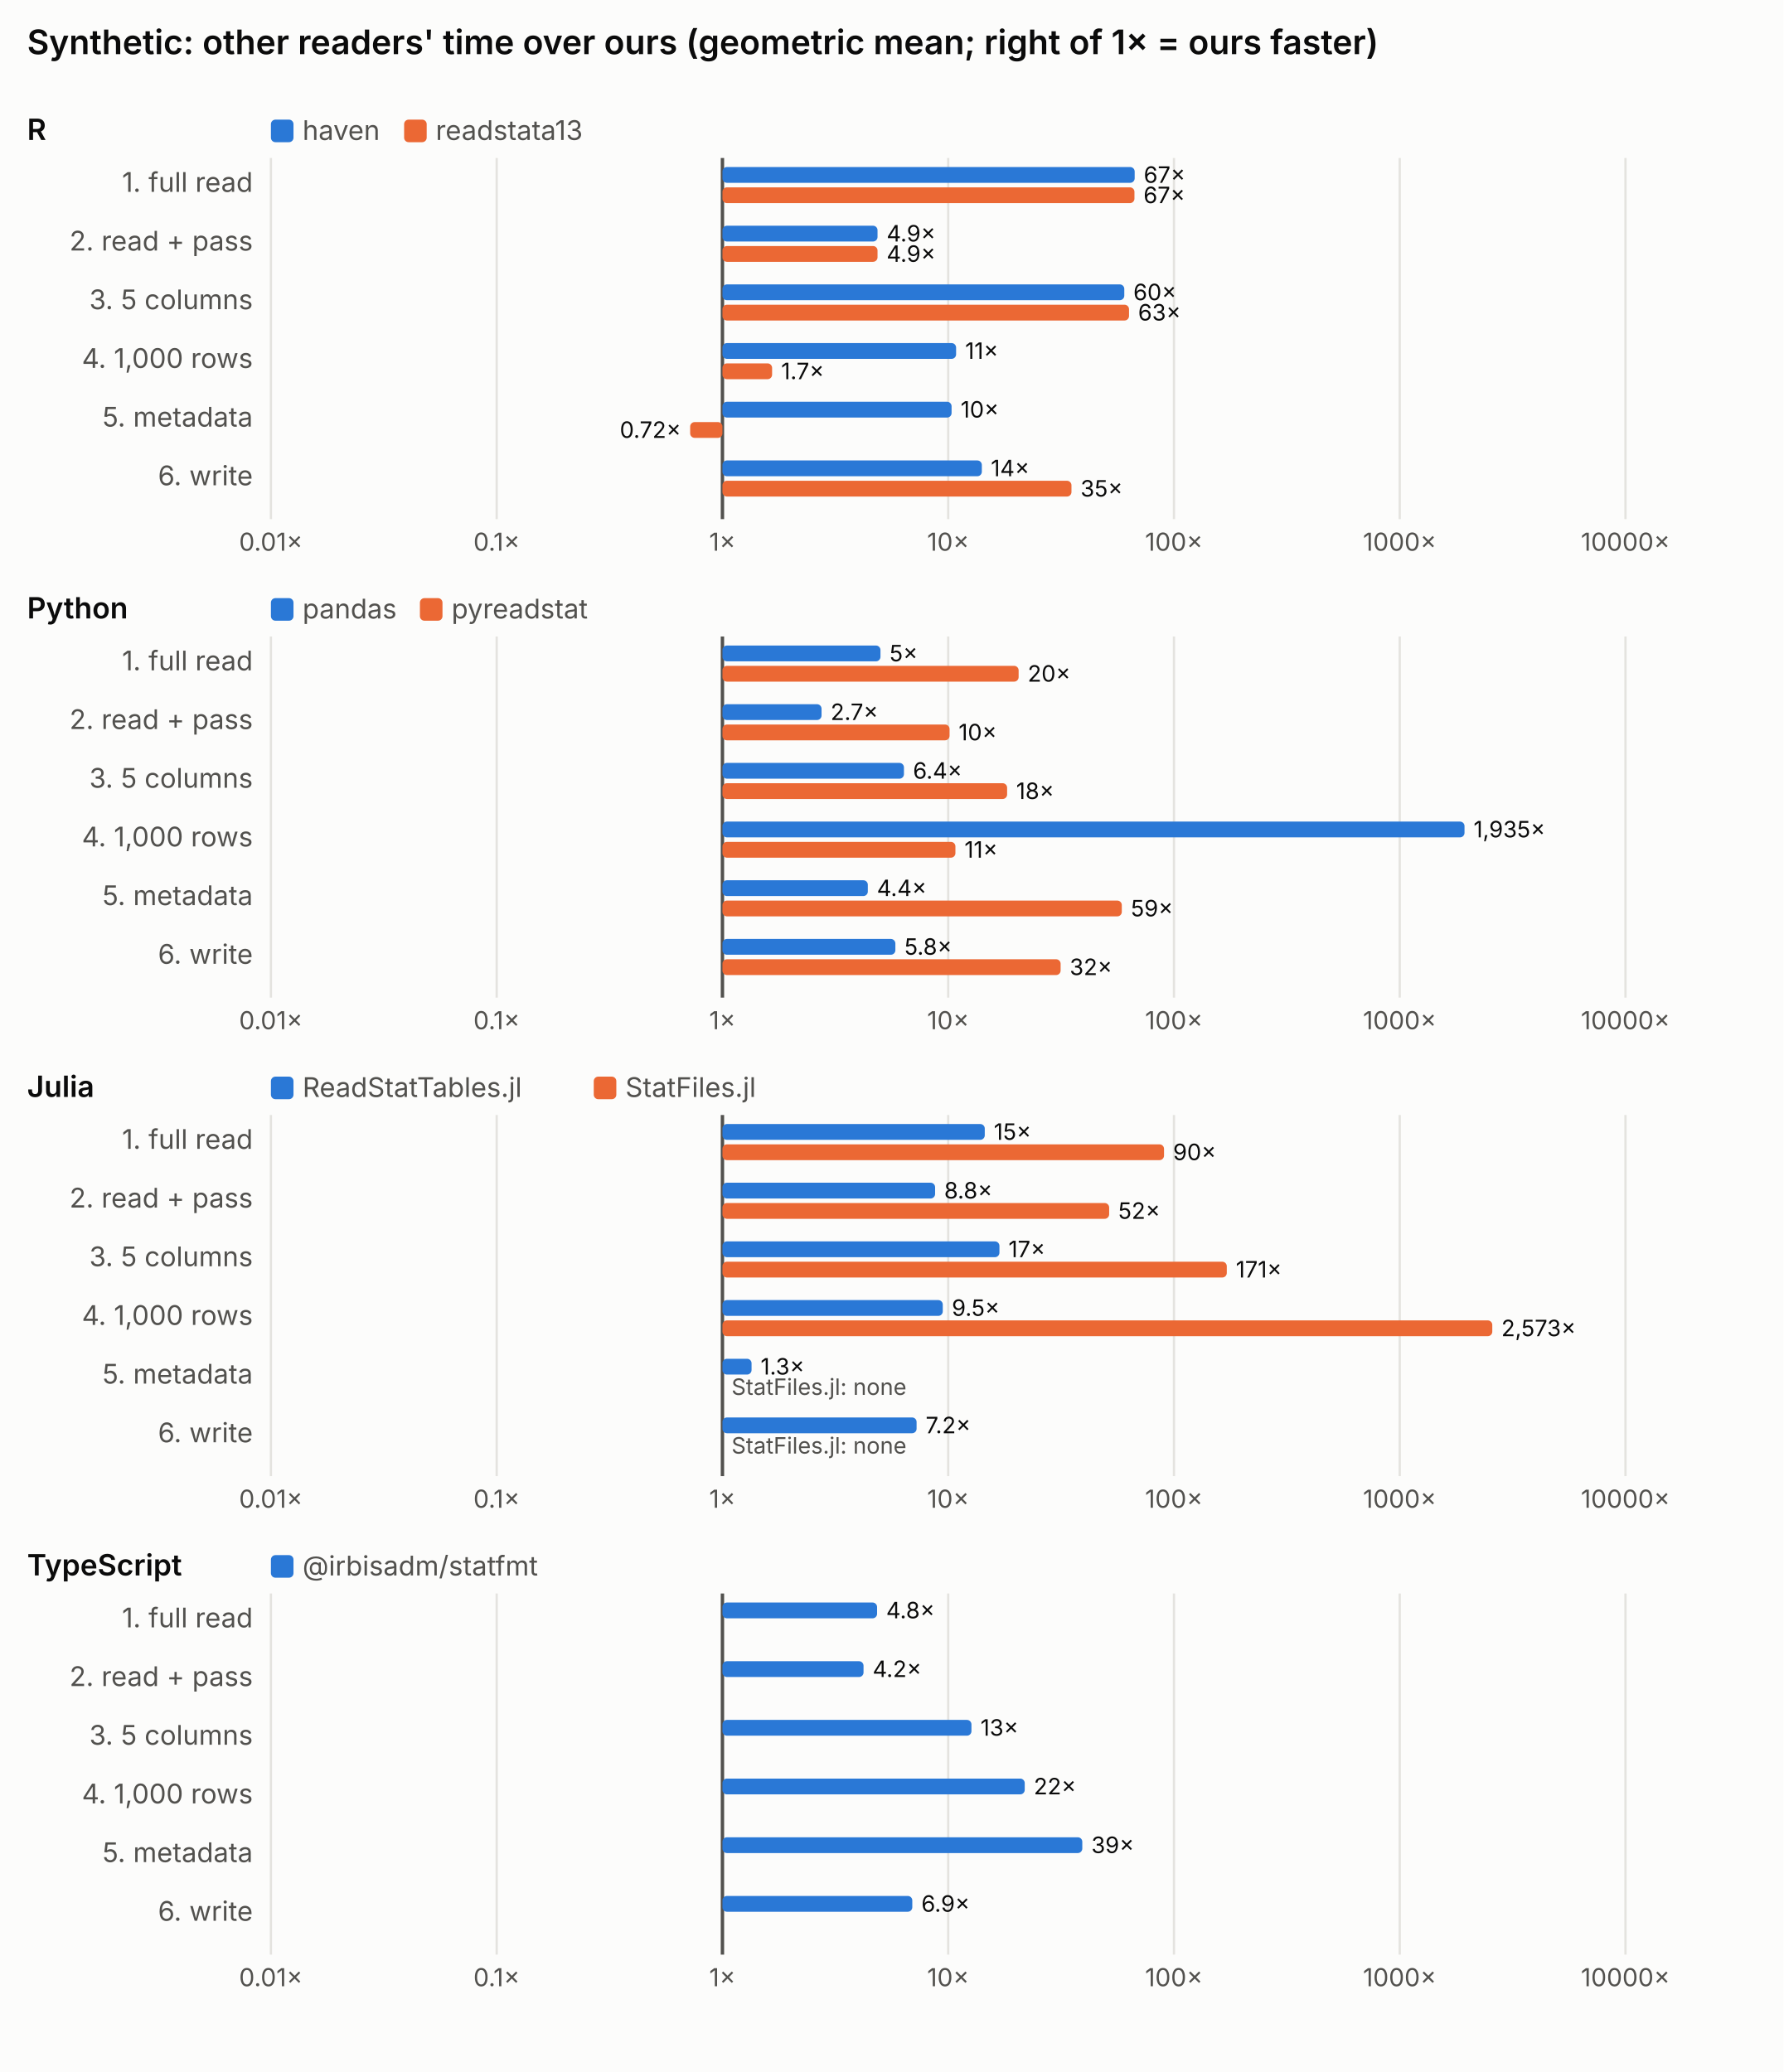
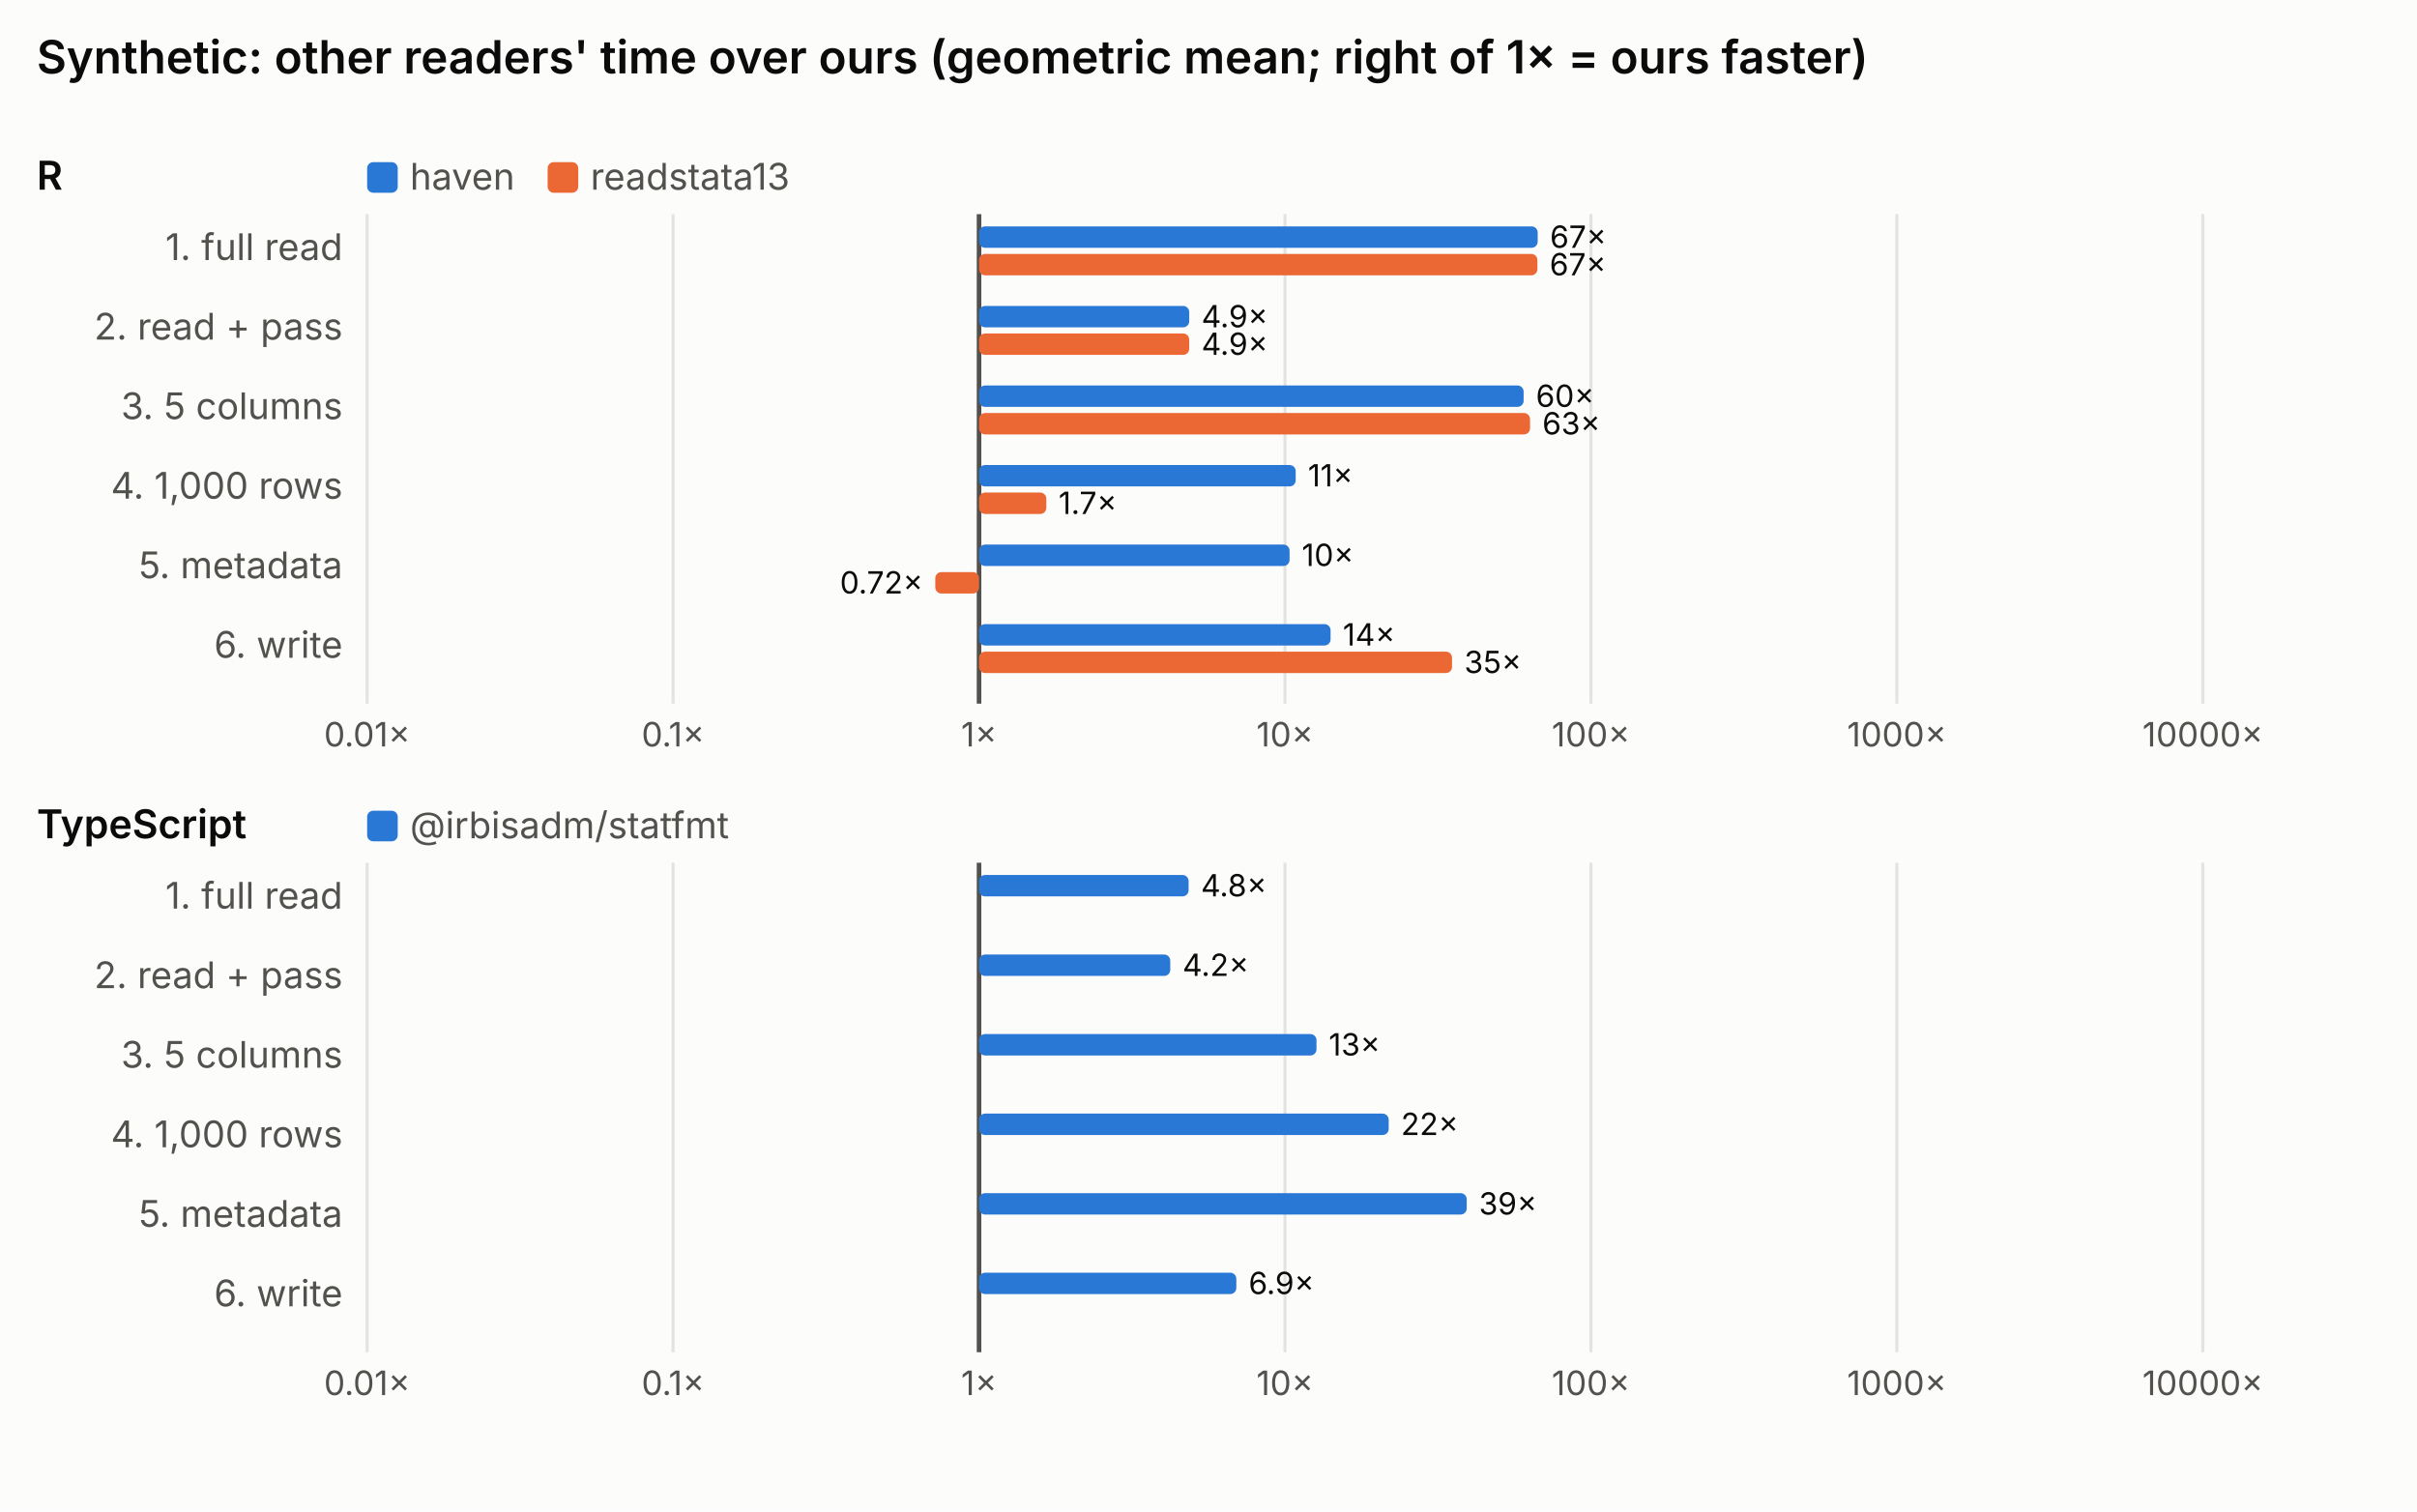
- <svg xmlns="http://www.w3.org/2000/svg" width="790" height="918" viewBox="0 0 790 918" role="img" aria-label="Synthetic: time of each reader over ours">
+ <svg xmlns="http://www.w3.org/2000/svg" width="790" height="494" viewBox="0 0 790 494" role="img" aria-label="Synthetic: time of each reader over ours">
  <style>
svg { font-family: -apple-system, system-ui, sans-serif; }
.bg { fill: #fcfcfb; } .t { fill: #0b0b0b; } .t2 { fill: #52514e; }
.grid { stroke: #e4e3df; stroke-width: 1; } .one { stroke: #52514e; stroke-width: 1.5; }
.s0 { fill: #2a78d6; } .s1 { fill: #eb6834; }
@media (prefers-color-scheme: dark) {
  .bg { fill: #1a1a19; } .t { fill: #f0efec; } .t2 { fill: #c3c2b7; }
  .grid { stroke: #3a3a37; } .one { stroke: #c3c2b7; }
  .s0 { fill: #3987e5; } .s1 { fill: #d95926; }
}
</style>
-   <rect class="bg" width="790" height="918" />
+   <rect class="bg" width="790" height="494" />
  <text class="t" x="12" y="24" font-size="15" font-weight="600">Synthetic: other readers' time over ours (geometric mean; right of 1× = ours faster)</text>
  <text class="t" x="12" y="62" font-size="13" font-weight="600">R</text>
  <rect class="s0" x="120" y="53" width="10" height="10" rx="2" />
  <text class="t2" x="134" y="62" font-size="12">haven</text>
  <rect class="s1" x="179" y="53" width="10" height="10" rx="2" />
  <text class="t2" x="193" y="62" font-size="12">readstata13</text>
  <line class="grid" x1="120.0" x2="120.0" y1="70" y2="230" />
  <text class="t2" x="120.0" y="244" font-size="11" text-anchor="middle">0.01×</text>
  <line class="grid" x1="220.0" x2="220.0" y1="70" y2="230" />
  <text class="t2" x="220.0" y="244" font-size="11" text-anchor="middle">0.1×</text>
  <line class="one" x1="320.0" x2="320.0" y1="70" y2="230" />
  <text class="t2" x="320.0" y="244" font-size="11" text-anchor="middle">1×</text>
  <line class="grid" x1="420.0" x2="420.0" y1="70" y2="230" />
  <text class="t2" x="420.0" y="244" font-size="11" text-anchor="middle">10×</text>
  <line class="grid" x1="520.0" x2="520.0" y1="70" y2="230" />
  <text class="t2" x="520.0" y="244" font-size="11" text-anchor="middle">100×</text>
  <line class="grid" x1="620.0" x2="620.0" y1="70" y2="230" />
  <text class="t2" x="620.0" y="244" font-size="11" text-anchor="middle">1000×</text>
  <line class="grid" x1="720.0" x2="720.0" y1="70" y2="230" />
  <text class="t2" x="720.0" y="244" font-size="11" text-anchor="middle">10000×</text>
  <text class="t2" x="112" y="85" font-size="12" text-anchor="end">1. full read</text>
  <rect class="s0" x="320.0" y="74" width="182.6" height="7" rx="2" />
  <text class="t" x="506.6" y="81" font-size="10" text-anchor="start">67×</text>
  <rect class="s1" x="320.0" y="83" width="182.5" height="7" rx="2" />
  <text class="t" x="506.5" y="90" font-size="10" text-anchor="start">67×</text>
  <text class="t2" x="112" y="111" font-size="12" text-anchor="end">2. read + pass</text>
  <rect class="s0" x="320.0" y="100" width="68.7" height="7" rx="2" />
  <text class="t" x="392.7" y="107" font-size="10" text-anchor="start">4.9×</text>
  <rect class="s1" x="320.0" y="109" width="68.7" height="7" rx="2" />
  <text class="t" x="392.7" y="116" font-size="10" text-anchor="start">4.9×</text>
  <text class="t2" x="112" y="137" font-size="12" text-anchor="end">3. 5 columns</text>
  <rect class="s0" x="320.0" y="126" width="178.0" height="7" rx="2" />
  <text class="t" x="502.0" y="133" font-size="10" text-anchor="start">60×</text>
  <rect class="s1" x="320.0" y="135" width="180.1" height="7" rx="2" />
  <text class="t" x="504.1" y="142" font-size="10" text-anchor="start">63×</text>
  <text class="t2" x="112" y="163" font-size="12" text-anchor="end">4. 1,000 rows</text>
  <rect class="s0" x="320.0" y="152" width="103.5" height="7" rx="2" />
  <text class="t" x="427.5" y="159" font-size="10" text-anchor="start">11×</text>
  <rect class="s1" x="320.0" y="161" width="22.0" height="7" rx="2" />
  <text class="t" x="346.0" y="168" font-size="10" text-anchor="start">1.7×</text>
  <text class="t2" x="112" y="189" font-size="12" text-anchor="end">5. metadata</text>
  <rect class="s0" x="320.0" y="178" width="101.5" height="7" rx="2" />
  <text class="t" x="425.5" y="185" font-size="10" text-anchor="start">10×</text>
  <rect class="s1" x="305.7" y="187" width="14.3" height="7" rx="2" />
  <text class="t" x="301.7" y="194" font-size="10" text-anchor="end">0.72×</text>
  <text class="t2" x="112" y="215" font-size="12" text-anchor="end">6. write</text>
  <rect class="s0" x="320.0" y="204" width="114.9" height="7" rx="2" />
  <text class="t" x="438.9" y="211" font-size="10" text-anchor="start">14×</text>
  <rect class="s1" x="320.0" y="213" width="154.6" height="7" rx="2" />
  <text class="t" x="478.6" y="220" font-size="10" text-anchor="start">35×</text>
-   <text class="t" x="12" y="274" font-size="13" font-weight="600">Python</text>
+   <text class="t" x="12" y="274" font-size="13" font-weight="600">TypeScript</text>
  <rect class="s0" x="120" y="265" width="10" height="10" rx="2" />
-   <text class="t2" x="134" y="274" font-size="12">pandas</text>
-   <rect class="s1" x="186" y="265" width="10" height="10" rx="2" />
-   <text class="t2" x="200" y="274" font-size="12">pyreadstat</text>
+   <text class="t2" x="134" y="274" font-size="12">@irbisadm/statfmt</text>
  <line class="grid" x1="120.0" x2="120.0" y1="282" y2="442" />
  <text class="t2" x="120.0" y="456" font-size="11" text-anchor="middle">0.01×</text>
  <line class="grid" x1="220.0" x2="220.0" y1="282" y2="442" />
  <text class="t2" x="220.0" y="456" font-size="11" text-anchor="middle">0.1×</text>
  <line class="one" x1="320.0" x2="320.0" y1="282" y2="442" />
  <text class="t2" x="320.0" y="456" font-size="11" text-anchor="middle">1×</text>
  <line class="grid" x1="420.0" x2="420.0" y1="282" y2="442" />
  <text class="t2" x="420.0" y="456" font-size="11" text-anchor="middle">10×</text>
  <line class="grid" x1="520.0" x2="520.0" y1="282" y2="442" />
  <text class="t2" x="520.0" y="456" font-size="11" text-anchor="middle">100×</text>
  <line class="grid" x1="620.0" x2="620.0" y1="282" y2="442" />
  <text class="t2" x="620.0" y="456" font-size="11" text-anchor="middle">1000×</text>
  <line class="grid" x1="720.0" x2="720.0" y1="282" y2="442" />
  <text class="t2" x="720.0" y="456" font-size="11" text-anchor="middle">10000×</text>
  <text class="t2" x="112" y="297" font-size="12" text-anchor="end">1. full read</text>
-   <rect class="s0" x="320.0" y="286" width="70.0" height="7" rx="2" />
-   <text class="t" x="394.0" y="293" font-size="10" text-anchor="start">5×</text>
-   <rect class="s1" x="320.0" y="295" width="131.2" height="7" rx="2" />
-   <text class="t" x="455.2" y="302" font-size="10" text-anchor="start">20×</text>
+   <rect class="s0" x="320.0" y="286" width="68.5" height="7" rx="2" />
+   <text class="t" x="392.5" y="293" font-size="10" text-anchor="start">4.8×</text>
  <text class="t2" x="112" y="323" font-size="12" text-anchor="end">2. read + pass</text>
-   <rect class="s0" x="320.0" y="312" width="43.9" height="7" rx="2" />
-   <text class="t" x="367.9" y="319" font-size="10" text-anchor="start">2.7×</text>
-   <rect class="s1" x="320.0" y="321" width="100.6" height="7" rx="2" />
-   <text class="t" x="424.6" y="328" font-size="10" text-anchor="start">10×</text>
+   <rect class="s0" x="320.0" y="312" width="62.5" height="7" rx="2" />
+   <text class="t" x="386.5" y="319" font-size="10" text-anchor="start">4.2×</text>
  <text class="t2" x="112" y="349" font-size="12" text-anchor="end">3. 5 columns</text>
-   <rect class="s0" x="320.0" y="338" width="80.4" height="7" rx="2" />
-   <text class="t" x="404.4" y="345" font-size="10" text-anchor="start">6.4×</text>
-   <rect class="s1" x="320.0" y="347" width="126.1" height="7" rx="2" />
-   <text class="t" x="450.1" y="354" font-size="10" text-anchor="start">18×</text>
+   <rect class="s0" x="320.0" y="338" width="110.3" height="7" rx="2" />
+   <text class="t" x="434.3" y="345" font-size="10" text-anchor="start">13×</text>
  <text class="t2" x="112" y="375" font-size="12" text-anchor="end">4. 1,000 rows</text>
-   <rect class="s0" x="320.0" y="364" width="328.7" height="7" rx="2" />
-   <text class="t" x="652.7" y="371" font-size="10" text-anchor="start">1,935×</text>
-   <rect class="s1" x="320.0" y="373" width="103.2" height="7" rx="2" />
-   <text class="t" x="427.2" y="380" font-size="10" text-anchor="start">11×</text>
+   <rect class="s0" x="320.0" y="364" width="133.9" height="7" rx="2" />
+   <text class="t" x="457.9" y="371" font-size="10" text-anchor="start">22×</text>
  <text class="t2" x="112" y="401" font-size="12" text-anchor="end">5. metadata</text>
-   <rect class="s0" x="320.0" y="390" width="64.4" height="7" rx="2" />
-   <text class="t" x="388.4" y="397" font-size="10" text-anchor="start">4.4×</text>
-   <rect class="s1" x="320.0" y="399" width="176.9" height="7" rx="2" />
-   <text class="t" x="500.9" y="406" font-size="10" text-anchor="start">59×</text>
+   <rect class="s0" x="320.0" y="390" width="159.4" height="7" rx="2" />
+   <text class="t" x="483.4" y="397" font-size="10" text-anchor="start">39×</text>
  <text class="t2" x="112" y="427" font-size="12" text-anchor="end">6. write</text>
-   <rect class="s0" x="320.0" y="416" width="76.6" height="7" rx="2" />
-   <text class="t" x="400.6" y="423" font-size="10" text-anchor="start">5.8×</text>
-   <rect class="s1" x="320.0" y="425" width="149.8" height="7" rx="2" />
-   <text class="t" x="473.8" y="432" font-size="10" text-anchor="start">32×</text>
-   <text class="t" x="12" y="486" font-size="13" font-weight="600">Julia</text>
-   <rect class="s0" x="120" y="477" width="10" height="10" rx="2" />
-   <text class="t2" x="134" y="486" font-size="12">ReadStatTables.jl</text>
-   <rect class="s1" x="263" y="477" width="10" height="10" rx="2" />
-   <text class="t2" x="277" y="486" font-size="12">StatFiles.jl</text>
-   <line class="grid" x1="120.0" x2="120.0" y1="494" y2="654" />
-   <text class="t2" x="120.0" y="668" font-size="11" text-anchor="middle">0.01×</text>
-   <line class="grid" x1="220.0" x2="220.0" y1="494" y2="654" />
-   <text class="t2" x="220.0" y="668" font-size="11" text-anchor="middle">0.1×</text>
-   <line class="one" x1="320.0" x2="320.0" y1="494" y2="654" />
-   <text class="t2" x="320.0" y="668" font-size="11" text-anchor="middle">1×</text>
-   <line class="grid" x1="420.0" x2="420.0" y1="494" y2="654" />
-   <text class="t2" x="420.0" y="668" font-size="11" text-anchor="middle">10×</text>
-   <line class="grid" x1="520.0" x2="520.0" y1="494" y2="654" />
-   <text class="t2" x="520.0" y="668" font-size="11" text-anchor="middle">100×</text>
-   <line class="grid" x1="620.0" x2="620.0" y1="494" y2="654" />
-   <text class="t2" x="620.0" y="668" font-size="11" text-anchor="middle">1000×</text>
-   <line class="grid" x1="720.0" x2="720.0" y1="494" y2="654" />
-   <text class="t2" x="720.0" y="668" font-size="11" text-anchor="middle">10000×</text>
-   <text class="t2" x="112" y="509" font-size="12" text-anchor="end">1. full read</text>
-   <rect class="s0" x="320.0" y="498" width="116.2" height="7" rx="2" />
-   <text class="t" x="440.2" y="505" font-size="10" text-anchor="start">15×</text>
-   <rect class="s1" x="320.0" y="507" width="195.6" height="7" rx="2" />
-   <text class="t" x="519.6" y="514" font-size="10" text-anchor="start">90×</text>
-   <text class="t2" x="112" y="535" font-size="12" text-anchor="end">2. read + pass</text>
-   <rect class="s0" x="320.0" y="524" width="94.2" height="7" rx="2" />
-   <text class="t" x="418.2" y="531" font-size="10" text-anchor="start">8.8×</text>
-   <rect class="s1" x="320.0" y="533" width="171.3" height="7" rx="2" />
-   <text class="t" x="495.3" y="540" font-size="10" text-anchor="start">52×</text>
-   <text class="t2" x="112" y="561" font-size="12" text-anchor="end">3. 5 columns</text>
-   <rect class="s0" x="320.0" y="550" width="122.7" height="7" rx="2" />
-   <text class="t" x="446.7" y="557" font-size="10" text-anchor="start">17×</text>
-   <rect class="s1" x="320.0" y="559" width="223.4" height="7" rx="2" />
-   <text class="t" x="547.4" y="566" font-size="10" text-anchor="start">171×</text>
-   <text class="t2" x="112" y="587" font-size="12" text-anchor="end">4. 1,000 rows</text>
-   <rect class="s0" x="320.0" y="576" width="97.6" height="7" rx="2" />
-   <text class="t" x="421.6" y="583" font-size="10" text-anchor="start">9.5×</text>
-   <rect class="s1" x="320.0" y="585" width="341.0" height="7" rx="2" />
-   <text class="t" x="665.0" y="592" font-size="10" text-anchor="start">2,573×</text>
-   <text class="t2" x="112" y="613" font-size="12" text-anchor="end">5. metadata</text>
-   <rect class="s0" x="320.0" y="602" width="12.9" height="7" rx="2" />
-   <text class="t" x="336.9" y="609" font-size="10" text-anchor="start">1.3×</text>
-   <text class="t2" x="324.0" y="618" font-size="10">StatFiles.jl: none</text>
-   <text class="t2" x="112" y="639" font-size="12" text-anchor="end">6. write</text>
-   <rect class="s0" x="320.0" y="628" width="86.0" height="7" rx="2" />
-   <text class="t" x="410.0" y="635" font-size="10" text-anchor="start">7.2×</text>
-   <text class="t2" x="324.0" y="644" font-size="10">StatFiles.jl: none</text>
-   <text class="t" x="12" y="698" font-size="13" font-weight="600">TypeScript</text>
-   <rect class="s0" x="120" y="689" width="10" height="10" rx="2" />
-   <text class="t2" x="134" y="698" font-size="12">@irbisadm/statfmt</text>
-   <line class="grid" x1="120.0" x2="120.0" y1="706" y2="866" />
-   <text class="t2" x="120.0" y="880" font-size="11" text-anchor="middle">0.01×</text>
-   <line class="grid" x1="220.0" x2="220.0" y1="706" y2="866" />
-   <text class="t2" x="220.0" y="880" font-size="11" text-anchor="middle">0.1×</text>
-   <line class="one" x1="320.0" x2="320.0" y1="706" y2="866" />
-   <text class="t2" x="320.0" y="880" font-size="11" text-anchor="middle">1×</text>
-   <line class="grid" x1="420.0" x2="420.0" y1="706" y2="866" />
-   <text class="t2" x="420.0" y="880" font-size="11" text-anchor="middle">10×</text>
-   <line class="grid" x1="520.0" x2="520.0" y1="706" y2="866" />
-   <text class="t2" x="520.0" y="880" font-size="11" text-anchor="middle">100×</text>
-   <line class="grid" x1="620.0" x2="620.0" y1="706" y2="866" />
-   <text class="t2" x="620.0" y="880" font-size="11" text-anchor="middle">1000×</text>
-   <line class="grid" x1="720.0" x2="720.0" y1="706" y2="866" />
-   <text class="t2" x="720.0" y="880" font-size="11" text-anchor="middle">10000×</text>
-   <text class="t2" x="112" y="721" font-size="12" text-anchor="end">1. full read</text>
-   <rect class="s0" x="320.0" y="710" width="68.5" height="7" rx="2" />
-   <text class="t" x="392.5" y="717" font-size="10" text-anchor="start">4.8×</text>
-   <text class="t2" x="112" y="747" font-size="12" text-anchor="end">2. read + pass</text>
-   <rect class="s0" x="320.0" y="736" width="62.5" height="7" rx="2" />
-   <text class="t" x="386.5" y="743" font-size="10" text-anchor="start">4.2×</text>
-   <text class="t2" x="112" y="773" font-size="12" text-anchor="end">3. 5 columns</text>
-   <rect class="s0" x="320.0" y="762" width="110.3" height="7" rx="2" />
-   <text class="t" x="434.3" y="769" font-size="10" text-anchor="start">13×</text>
-   <text class="t2" x="112" y="799" font-size="12" text-anchor="end">4. 1,000 rows</text>
-   <rect class="s0" x="320.0" y="788" width="133.9" height="7" rx="2" />
-   <text class="t" x="457.9" y="795" font-size="10" text-anchor="start">22×</text>
-   <text class="t2" x="112" y="825" font-size="12" text-anchor="end">5. metadata</text>
-   <rect class="s0" x="320.0" y="814" width="159.4" height="7" rx="2" />
-   <text class="t" x="483.4" y="821" font-size="10" text-anchor="start">39×</text>
-   <text class="t2" x="112" y="851" font-size="12" text-anchor="end">6. write</text>
-   <rect class="s0" x="320.0" y="840" width="84.1" height="7" rx="2" />
-   <text class="t" x="408.1" y="847" font-size="10" text-anchor="start">6.9×</text>
+   <rect class="s0" x="320.0" y="416" width="84.1" height="7" rx="2" />
+   <text class="t" x="408.1" y="423" font-size="10" text-anchor="start">6.9×</text>
</svg>
